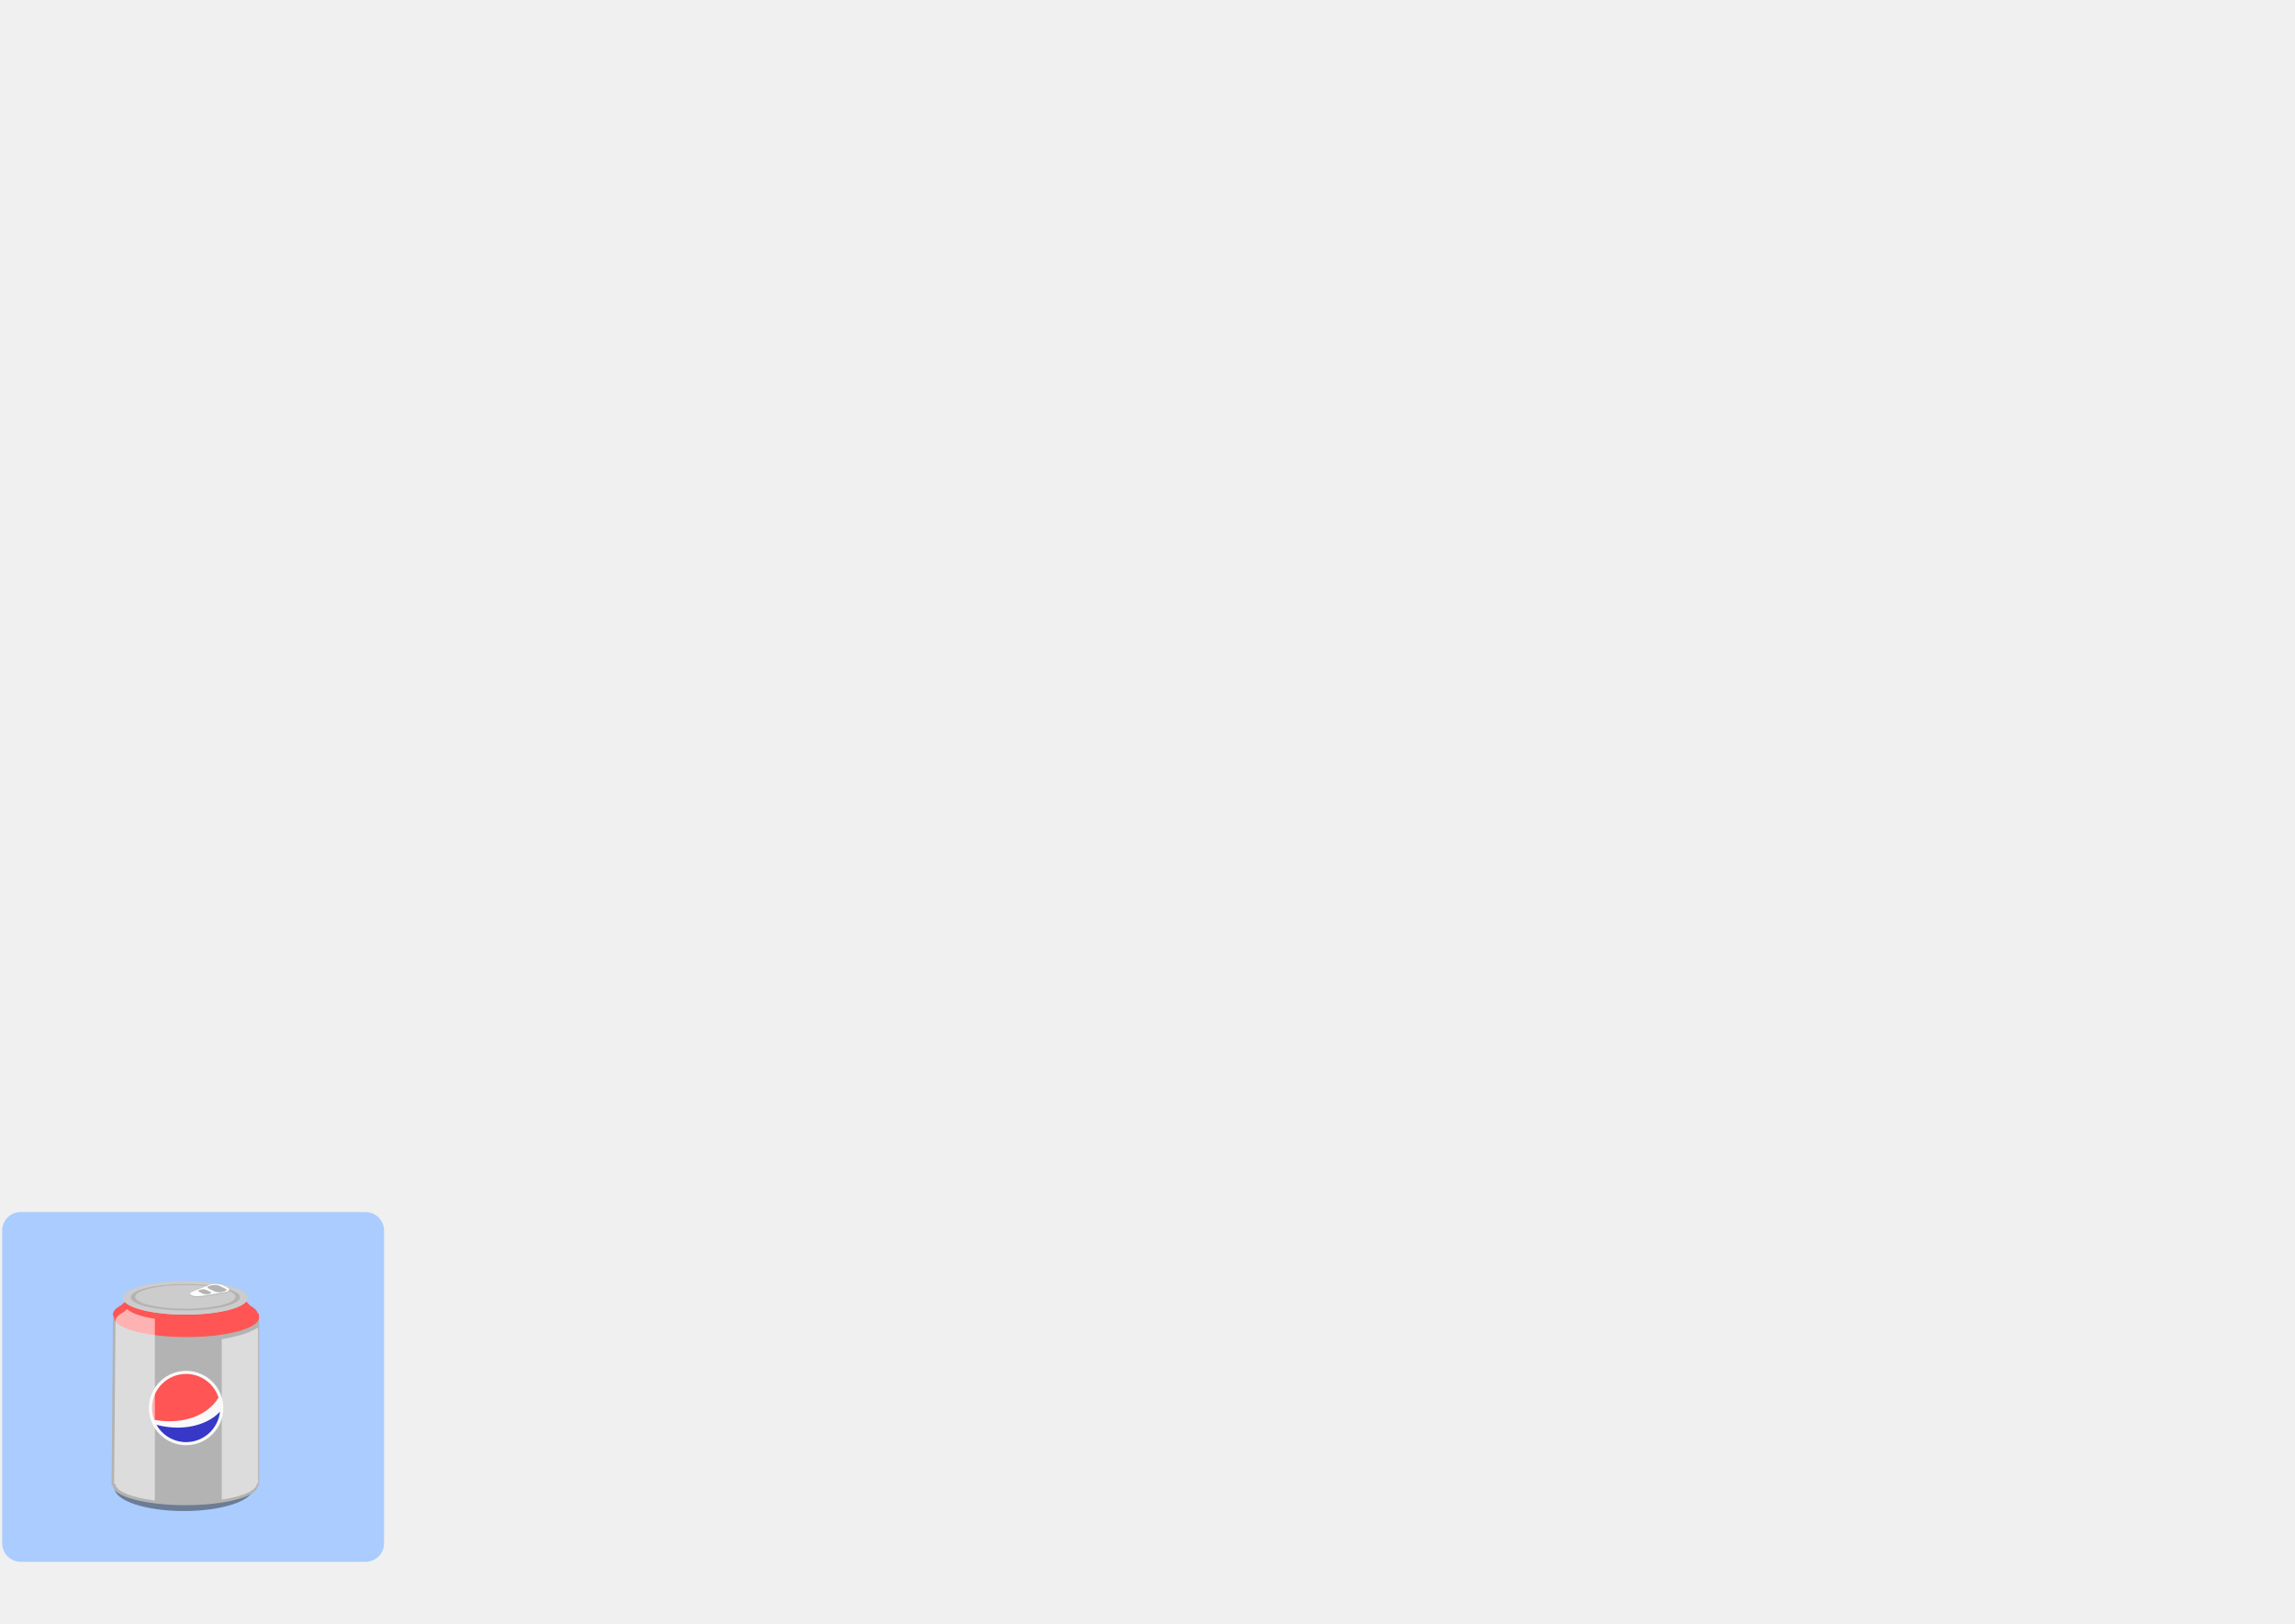
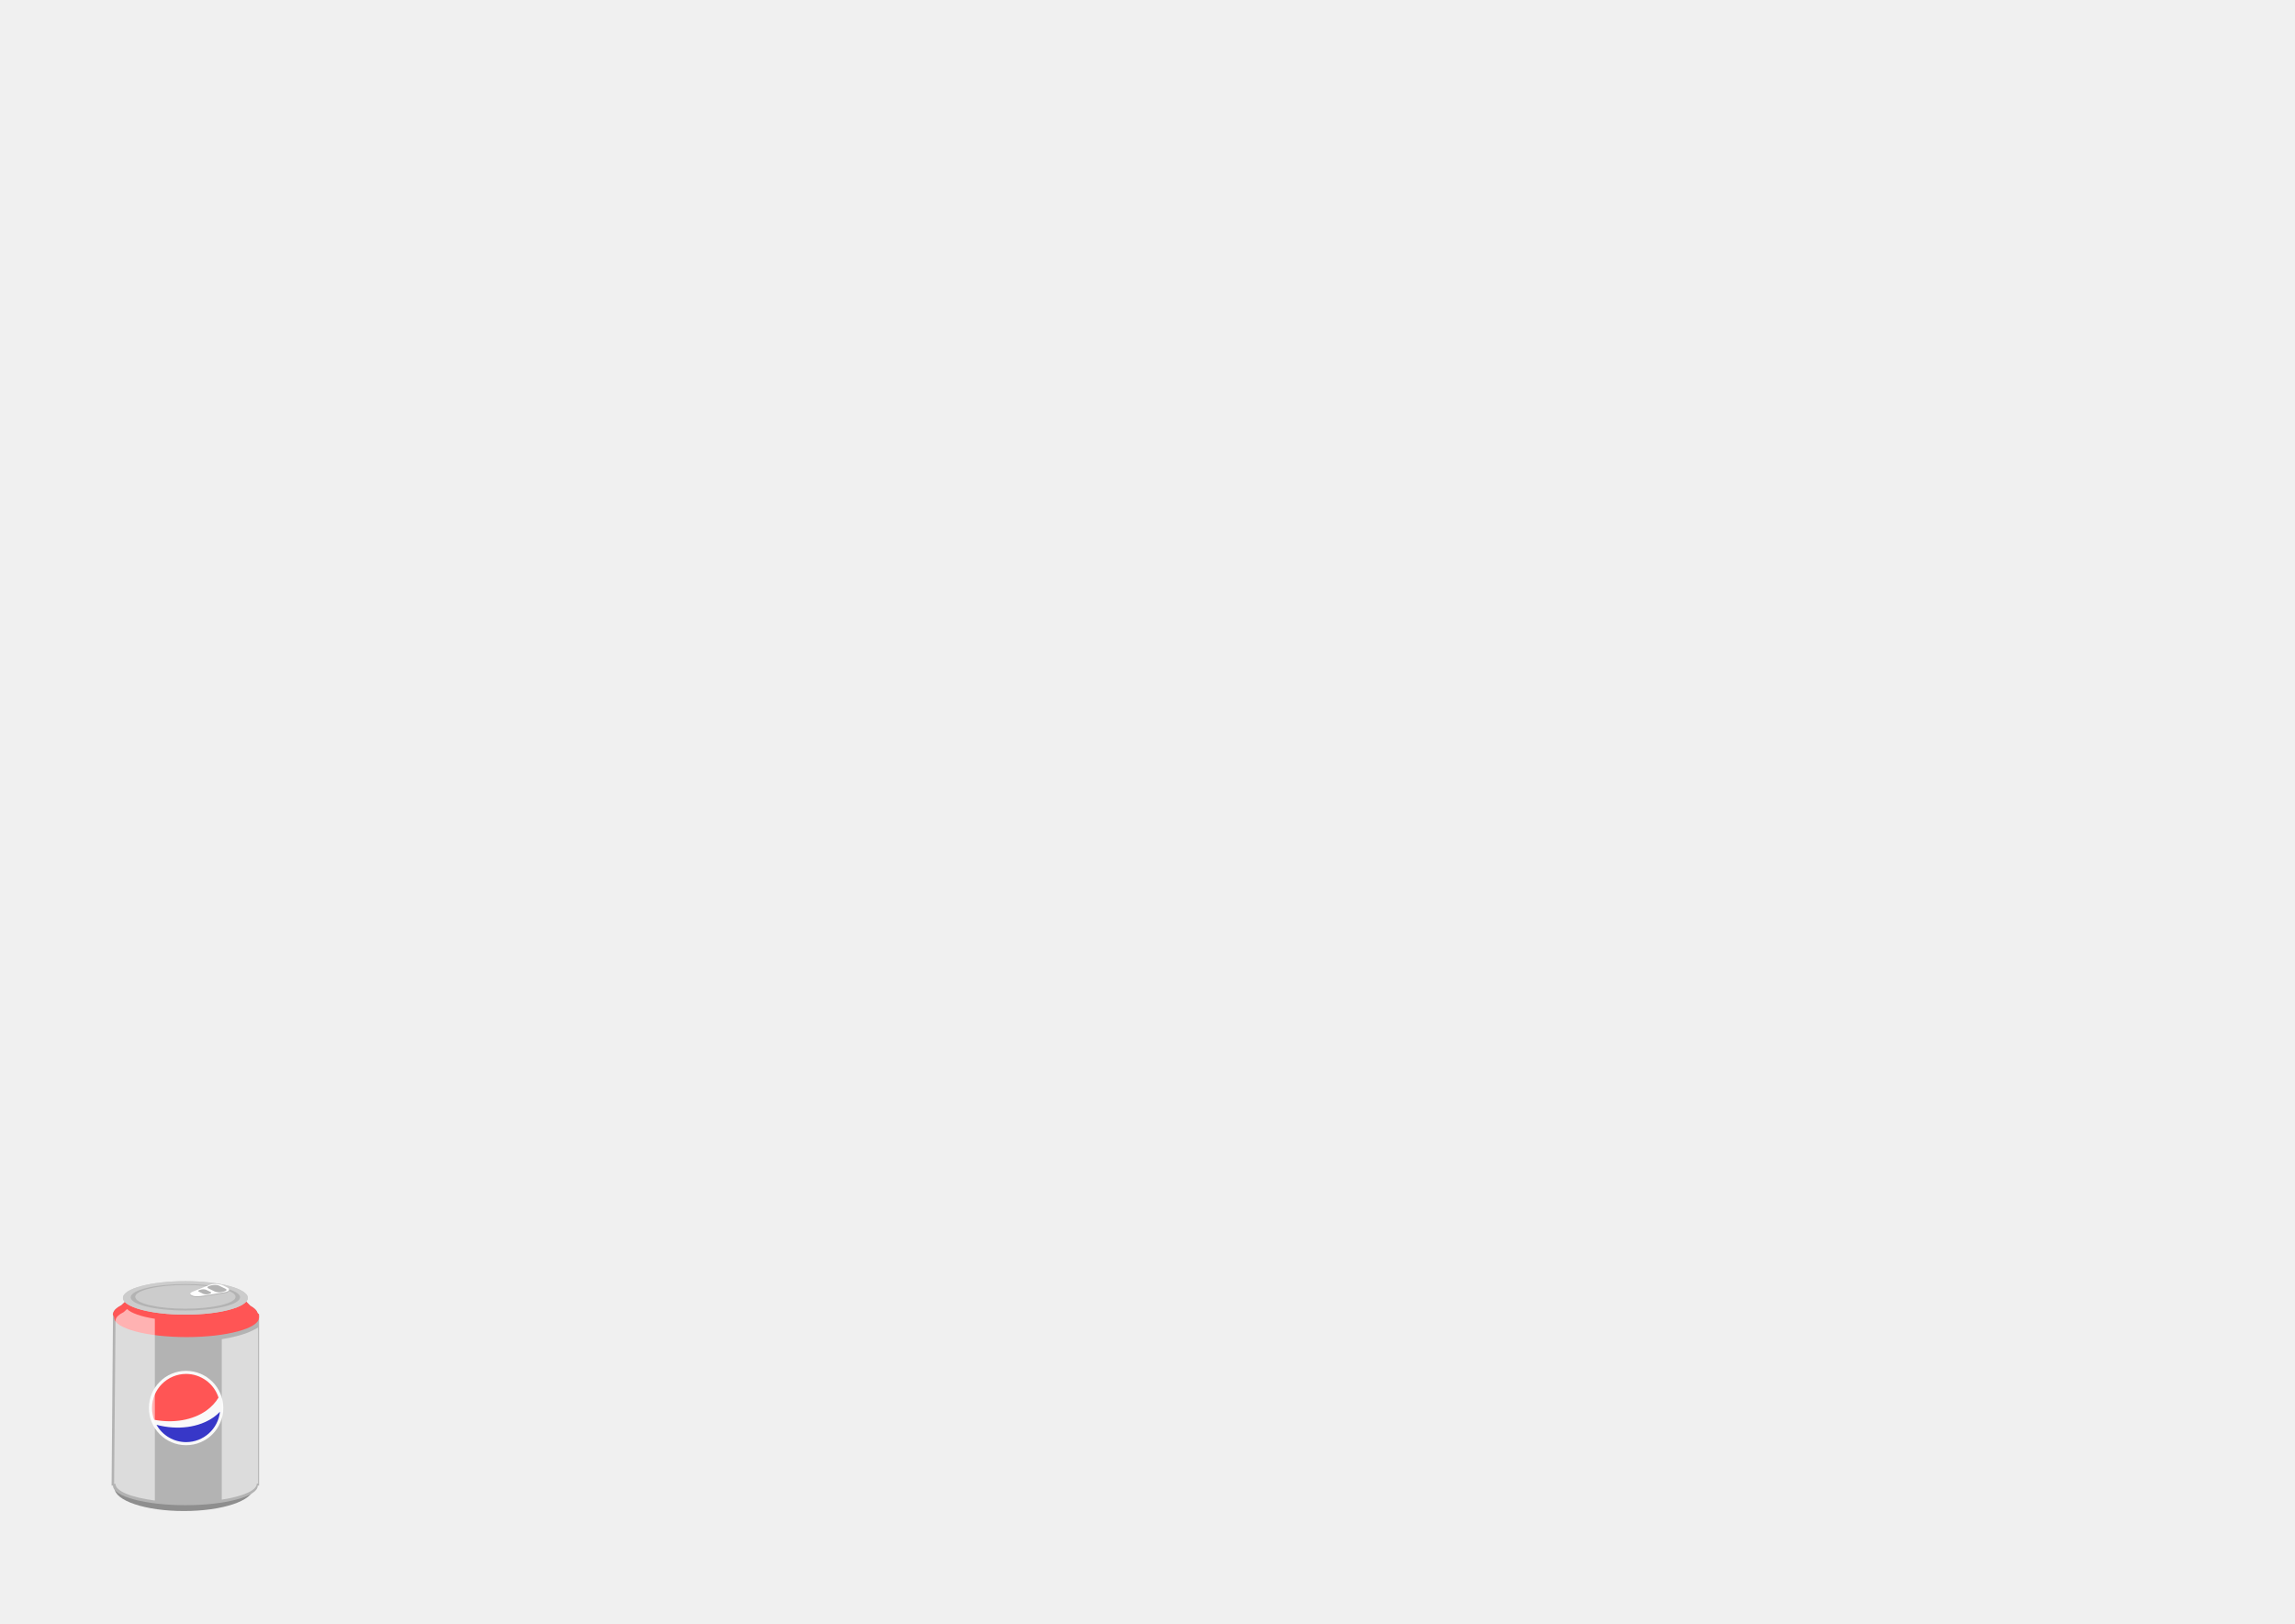
<svg xmlns="http://www.w3.org/2000/svg" xmlns:xlink="http://www.w3.org/1999/xlink" width="1189mm" height="841mm" viewBox="0 0 4212.992 2979.921" id="svg2" version="1.1">
  <defs id="defs4" />
  <g id="layer1" transform="translate(0,1927.559)">
-     <rect style="opacity:1;fill:#aaccff;fill-opacity:1;stroke:none;stroke-width:4.515;stroke-linecap:butt;stroke-linejoin:miter;stroke-miterlimit:4;stroke-dasharray:none;stroke-opacity:1" id="rect4276" width="701" height="642" x="4" y="297.362" ry="33.941" />
    <ellipse ry="42.427" rx="127.38" cy="803.786" cx="337.617" id="ellipse4150" style="opacity:0.519;fill:#333333;fill-opacity:1;stroke:none;stroke-width:4.515;stroke-linecap:butt;stroke-linejoin:miter;stroke-miterlimit:4;stroke-dasharray:none;stroke-opacity:1" />
    <path style="opacity:1;fill:#b3b3b3;fill-opacity:1;stroke:none;stroke-width:5;stroke-linecap:butt;stroke-linejoin:miter;stroke-miterlimit:4;stroke-dasharray:none;stroke-opacity:1" d="M 243.572 2376.406 L 222.936 2395.879 A 132.835 35.608 0 0 0 207.764 2410.195 L 207.707 2410.25 C 207.707 2410.258 207.711 2410.26 207.711 2410.268 L 207.713 2410.281 C 207.716 2410.394 207.672 2410.5 207.666 2410.611 C 207.665 2410.638 207.687 2410.689 207.693 2410.715 C 207.716 2410.815 207.714 2410.827 207.723 2410.924 C 207.717 2411.049 207.708 2411.173 207.711 2411.299 C 207.703 2411.371 207.727 2411.476 207.713 2411.545 C 207.69 2411.657 207.683 2411.662 207.643 2411.74 C 207.655 2411.74 207.65 2411.719 207.658 2411.715 C 207.666 2411.715 207.672 2411.884 207.672 2411.894 C 207.67 2411.979 207.659 2411.992 207.619 2412.053 C 207.642 2412.126 207.624 2412.314 207.623 2412.398 C 207.624 2412.497 207.625 2412.597 207.625 2412.695 C 207.625 2412.781 207.625 2412.869 207.625 2412.955 C 207.588 2413.072 207.591 2413.12 207.492 2413.199 C 207.485 2413.205 207.475 2413.208 207.467 2413.213 L 204.846 2727.119 L 207.514 2727.119 A 132.835 35.608 0 0 0 207.459 2727.416 A 132.835 35.608 0 0 0 340.295 2763.023 A 132.835 35.608 0 0 0 473.129 2727.416 A 132.835 35.608 0 0 0 473.09 2727.119 L 475.605 2727.119 L 475.605 2412.996 L 475.605 2412.906 L 475.516 2412.906 L 472.672 2410.062 A 132.835 35.608 0 0 0 459.518 2396.908 L 439.016 2376.406 L 243.572 2376.406 z M 206.803 2411.102 L 206.738 2411.164 C 206.742 2411.169 206.75 2411.18 206.754 2411.186 C 206.766 2411.18 206.776 2411.166 206.789 2411.166 C 206.8 2411.166 206.799 2411.172 206.809 2411.172 C 206.805 2411.148 206.804 2411.125 206.803 2411.102 z M 205.592 2412.426 C 205.588 2412.427 205.586 2412.43 205.582 2412.432 C 205.585 2412.439 205.587 2412.447 205.592 2412.441 C 205.592 2412.436 205.592 2412.431 205.592 2412.426 z M 205.566 2412.439 C 205.558 2412.442 205.553 2412.448 205.545 2412.449 C 205.544 2412.456 205.544 2412.46 205.543 2412.469 C 205.544 2412.472 205.542 2412.469 205.543 2412.473 C 205.544 2412.475 205.544 2412.477 205.545 2412.479 C 205.547 2412.477 205.549 2412.478 205.551 2412.477 C 205.557 2412.465 205.559 2412.451 205.566 2412.439 z " transform="translate(-2.4414065e-4,-1927.559)" id="path4136" />
    <path style="opacity:1;fill:#ff5555;fill-opacity:1;stroke:none;stroke-width:5;stroke-linecap:butt;stroke-linejoin:miter;stroke-miterlimit:4;stroke-dasharray:none;stroke-opacity:1" d="m 243.572,2376.406 -20.637,19.473 c -8.763,4.432 -13.933,9.311 -15.172,14.316 l -0.057,0.055 c 4.1e-4,0.01 0.004,0.01 0.004,0.018 l 0.002,0.014 c 0.003,0.113 -0.041,0.218 -0.047,0.33 -0.001,0.027 0.021,0.078 0.027,0.103 0.023,0.1 0.021,0.112 0.029,0.209 -0.006,0.125 -0.014,0.249 -0.012,0.375 -0.008,0.072 0.016,0.177 0.002,0.246 -0.023,0.112 -0.03,0.117 -0.07,0.195 0.012,0 0.007,-0.021 0.016,-0.025 0.008,0 0.014,0.169 0.014,0.18 -0.002,0.084 -0.013,0.098 -0.053,0.158 0.022,0.073 0.005,0.261 0.004,0.346 1.1e-4,0.022 -1.9e-4,0.044 0,0.066 l -0.184,-1.738 c -1.457,2.097 2.292,5.974 2.256,8.107 -0.003,19.666 59.471,35.609 132.836,35.609 73.365,-2e-4 132.837,-15.943 132.834,-35.609 -0.021,-1.898 0.892,-1.792 -0.256,-3.664 l 0.496,-1.99 -0.037,-0.27 -0.053,0 -2.844,-2.844 c -1.187,-4.571 -5.653,-9.037 -13.154,-13.154 l -20.502,-20.502 z m -35.982,36.66 c -0.013,0.036 -0.041,0.071 -0.076,0.105 l -0.066,2.477 z" id="ellipse4155" transform="translate(-2.4414065e-4,-1927.559)" />
    <path xlink:href="#ellipse4149" style="opacity:1;fill:#cccccc;fill-opacity:1;stroke:none;stroke-width:4.314;stroke-linecap:butt;stroke-linejoin:miter;stroke-miterlimit:4;stroke-dasharray:none;stroke-opacity:1" id="path4246" d="m 340.293,424.223 a 114.598,30.719 0 0 0 -114.596,30.719 114.598,30.719 0 0 0 114.596,30.721 114.598,30.719 0 0 0 114.598,-30.721 114.598,30.719 0 0 0 -114.598,-30.719 z" />
    <ellipse ry="30.719" rx="114.598" cy="454.942" cx="340.294" id="ellipse4149" style="opacity:1;fill:#cccccc;fill-opacity:1;stroke:none;stroke-width:4.314;stroke-linecap:butt;stroke-linejoin:miter;stroke-miterlimit:4;stroke-dasharray:none;stroke-opacity:1" />
    <ellipse style="opacity:1;fill:#b3b3b3;fill-opacity:1;stroke:none;stroke-width:3.402;stroke-linecap:butt;stroke-linejoin:miter;stroke-miterlimit:4;stroke-dasharray:none;stroke-opacity:1" id="ellipse4151" cx="340.294" cy="453.812" rx="100.359" ry="24.267" />
    <ellipse ry="21.785" rx="92.086" cy="452.998" cx="340.294" id="ellipse4153" style="opacity:1;fill:#cccccc;fill-opacity:1;stroke:none;stroke-width:2.585;stroke-linecap:butt;stroke-linejoin:miter;stroke-miterlimit:4;stroke-dasharray:none;stroke-opacity:1" />
    <circle style="opacity:1;fill:#f9f9f9;fill-opacity:1;stroke:none;stroke-width:4.515;stroke-linecap:butt;stroke-linejoin:miter;stroke-miterlimit:4;stroke-dasharray:none;stroke-opacity:1" id="path4216" cx="341.64" cy="657.098" r="68.25" />
    <path style="opacity:1;fill:#ff5555;fill-opacity:1;stroke:none;stroke-width:4.515;stroke-linecap:butt;stroke-linejoin:miter;stroke-miterlimit:4;stroke-dasharray:none;stroke-opacity:1" d="m 341.64,594.509 a 62.589,62.589 0 0 0 -62.59,62.588 62.589,62.589 0 0 0 3.887,21.576 123.095,93.903 18.733 0 0 96.025,-16.998 123.095,93.903 18.733 0 0 22.178,-23.754 62.589,62.589 0 0 0 -59.5,-43.412 z" id="path4230" />
    <path style="opacity:1;fill:#3737c8;fill-opacity:1;stroke:none;stroke-width:4.515;stroke-linecap:butt;stroke-linejoin:miter;stroke-miterlimit:4;stroke-dasharray:none;stroke-opacity:1" d="m 403.836,663.872 a 120.847,92.188 18.733 0 1 -11.277,9.836 120.847,92.188 18.733 0 1 -105.318,14.182 62.589,62.589 0 0 0 54.4,31.797 62.589,62.589 0 0 0 62.195,-55.815 z" id="circle4220" />
    <path style="opacity:0.545;fill:#ffffff;fill-opacity:1;stroke:none;stroke-width:5;stroke-linecap:butt;stroke-linejoin:miter;stroke-miterlimit:4;stroke-dasharray:none;stroke-opacity:1" d="m 473.789,509.164 c -0.03,0.019 -0.063,0.042 -0.094,0.061 -12.923,8.12 -25.439,12.297 -39.25,15.891 -8.649,2.251 -17.823,4.113 -27.375,5.609 l 0,294.486 a 129.664,33.743 0 0 0 64.301,-29.102 129.664,33.743 0 0 0 -0.039,-0.282 l 2.457,0 0,-286.663 z" id="path4244" />
    <path style="opacity:0.545;fill:#ffffff;fill-opacity:1;stroke:none;stroke-width:5;stroke-linecap:butt;stroke-linejoin:miter;stroke-miterlimit:4;stroke-dasharray:none;stroke-opacity:1" d="m 233.289,475.318 -6.139,5.646 a 129.664,33.89 0 0 0 -14.811,13.626 l -0.055,0.053 c 4.1e-4,0.01 0.004,0.01 0.004,0.017 l 0.002,0.013 c 0.003,0.107 -0.04,0.208 -0.045,0.314 -9.7e-4,0.026 0.02,0.073 0.025,0.097 0.022,0.096 0.021,0.107 0.029,0.2 -0.006,0.119 -0.014,0.237 -0.012,0.356 -0.008,0.069 0.016,0.169 0.002,0.234 -0.022,0.107 -0.029,0.112 -0.068,0.187 0.012,0 0.007,-0.021 0.016,-0.025 0.008,0 0.011,0.161 0.012,0.171 -0.002,0.08 -0.012,0.093 -0.051,0.15 0.022,0.069 0.005,0.249 0.004,0.329 4.7e-4,0.094 0.002,0.188 0.002,0.282 -2.3e-4,0.082 -2e-5,0.165 0,0.248 -0.036,0.111 -0.032,0.157 -0.129,0.232 -0.008,0.01 -0.017,0.01 -0.025,0.013 l -2.559,298.764 2.605,0 a 129.664,33.89 0 0 0 -0.055,0.284 129.664,33.89 0 0 0 72.215,30.361 l 0,-333.612 A 111.862,29.237 0 0 1 233.289,475.318 Z" id="path4242" />
    <path style="opacity:0.545;fill:#ffffff;fill-opacity:1;stroke:none;stroke-width:5;stroke-linecap:butt;stroke-linejoin:miter;stroke-miterlimit:4;stroke-dasharray:none;stroke-opacity:1" d="m 211.402,495.968 -0.062,0.061 c 0.004,0 0.009,0.017 0.014,0.021 0.012,-0.01 0.022,-0.02 0.035,-0.02 0.011,-4e-4 0.011,0.01 0.019,0.01 -0.004,-0.022 -0.004,-0.046 -0.006,-0.068 l 0,-0.004 z" id="path4240" />
    <path style="opacity:0.545;fill:#ffffff;fill-opacity:1;stroke:none;stroke-width:5;stroke-linecap:butt;stroke-linejoin:miter;stroke-miterlimit:4;stroke-dasharray:none;stroke-opacity:1" d="m 210.22,497.261 c -0.004,0 -0.006,-2e-4 -0.01,0.01 0.003,0.01 0.005,0.014 0.01,0.01 -1.1e-4,-0.01 1.4e-4,-0.01 0,-0.016 l 0,-0.004 z" id="path4238" />
    <path style="opacity:0.545;fill:#ffffff;fill-opacity:1;stroke:none;stroke-width:5;stroke-linecap:butt;stroke-linejoin:miter;stroke-miterlimit:4;stroke-dasharray:none;stroke-opacity:1" d="m 210.195,497.275 c -0.008,0 -0.013,0.01 -0.021,0.01 -5e-4,0.01 -9.4e-4,0.011 -0.002,0.019 5.8e-4,0 9.3e-4,-3e-4 0.002,0.01 0.002,0 0.004,-5e-4 0.006,0 0.007,-0.012 0.008,-0.024 0.016,-0.035 l 0,-0.004 z" id="path4207" />
    <path style="opacity:1;fill:#b3b3b3;fill-opacity:1;stroke:none;stroke-width:4.515;stroke-linecap:butt;stroke-linejoin:miter;stroke-miterlimit:4;stroke-dasharray:none;stroke-opacity:1" d="m 393.349,430.466 -2.727,0.851 c -1.17,0.135 -2.286,0.328 -3.313,0.59 -0.704,0.179 -1.367,0.389 -1.978,0.633 l -4.973,1.981 -18.771,7.476 -4.094,1.63 c -2.524,1.005 -4.806,1.99 -6.33,2.983 l -2.045,0.905 0.134,1.629 0.004,0 c 0.104,0.761 0.874,1.539 2.536,2.347 l 0.707,0.343 c 5.781,2.809 13.692,1.783 22.603,0.349 l 38.056,-6.122 c 4.597,-0.74 6.996,-2.308 7.451,-4.038 l 0.006,-9.6e-4 -9.5e-4,-0.02 c 0.111,-0.438 0.1,-0.885 -0.034,-1.332 l -0.028,-1.107 -1.068,-0.588 c -0.616,-0.606 -1.461,-1.183 -2.527,-1.701 l -4.832,-2.347 -2.125,-1.033 c -2.609,-1.268 -6.565,-2.188 -10.715,-2.586 l -0.047,-0.013 -5.889,-0.829 z" id="path4270" />
    <path style="opacity:1;fill:#ffffff;fill-opacity:1;stroke:none;stroke-width:4.515;stroke-linecap:butt;stroke-linejoin:miter;stroke-miterlimit:4;stroke-dasharray:none;stroke-opacity:1" d="m 387.177,430.294 c -0.704,0.179 -1.366,0.39 -1.978,0.633 l -27.839,11.087 c -6.519,2.596 -11.482,5.054 -5.701,7.863 l 0.707,0.343 c 5.781,2.809 13.692,1.783 22.603,0.35 l 38.057,-6.122 c 8.911,-1.433 9.58,-5.979 3.799,-8.788 l -6.956,-3.38 c -5.239,-2.546 -15.889,-3.721 -22.691,-1.986 z m -2.248,2.409 3.559,-0.929 c 4.436,-1.158 10.624,-0.819 13.876,0.761 l 11.522,5.599 c 3.252,1.58 2.299,3.785 -2.137,4.943 l -3.559,0.929 c -4.436,1.158 -10.624,0.819 -13.876,-0.761 l -11.522,-5.599 c -3.252,-1.58 -2.299,-3.785 2.137,-4.943 z m -18.266,7.544 2.423,-0.633 c 3.02,-0.789 7.233,-0.558 9.447,0.518 l 7.844,3.812 c 2.214,1.076 1.565,2.577 -1.455,3.365 l -2.423,0.633 c -3.02,0.789 -7.233,0.558 -9.447,-0.518 l -7.844,-3.812 c -2.214,-1.076 -1.565,-2.577 1.455,-3.365 z" id="rect4257" />
  </g>
</svg>
